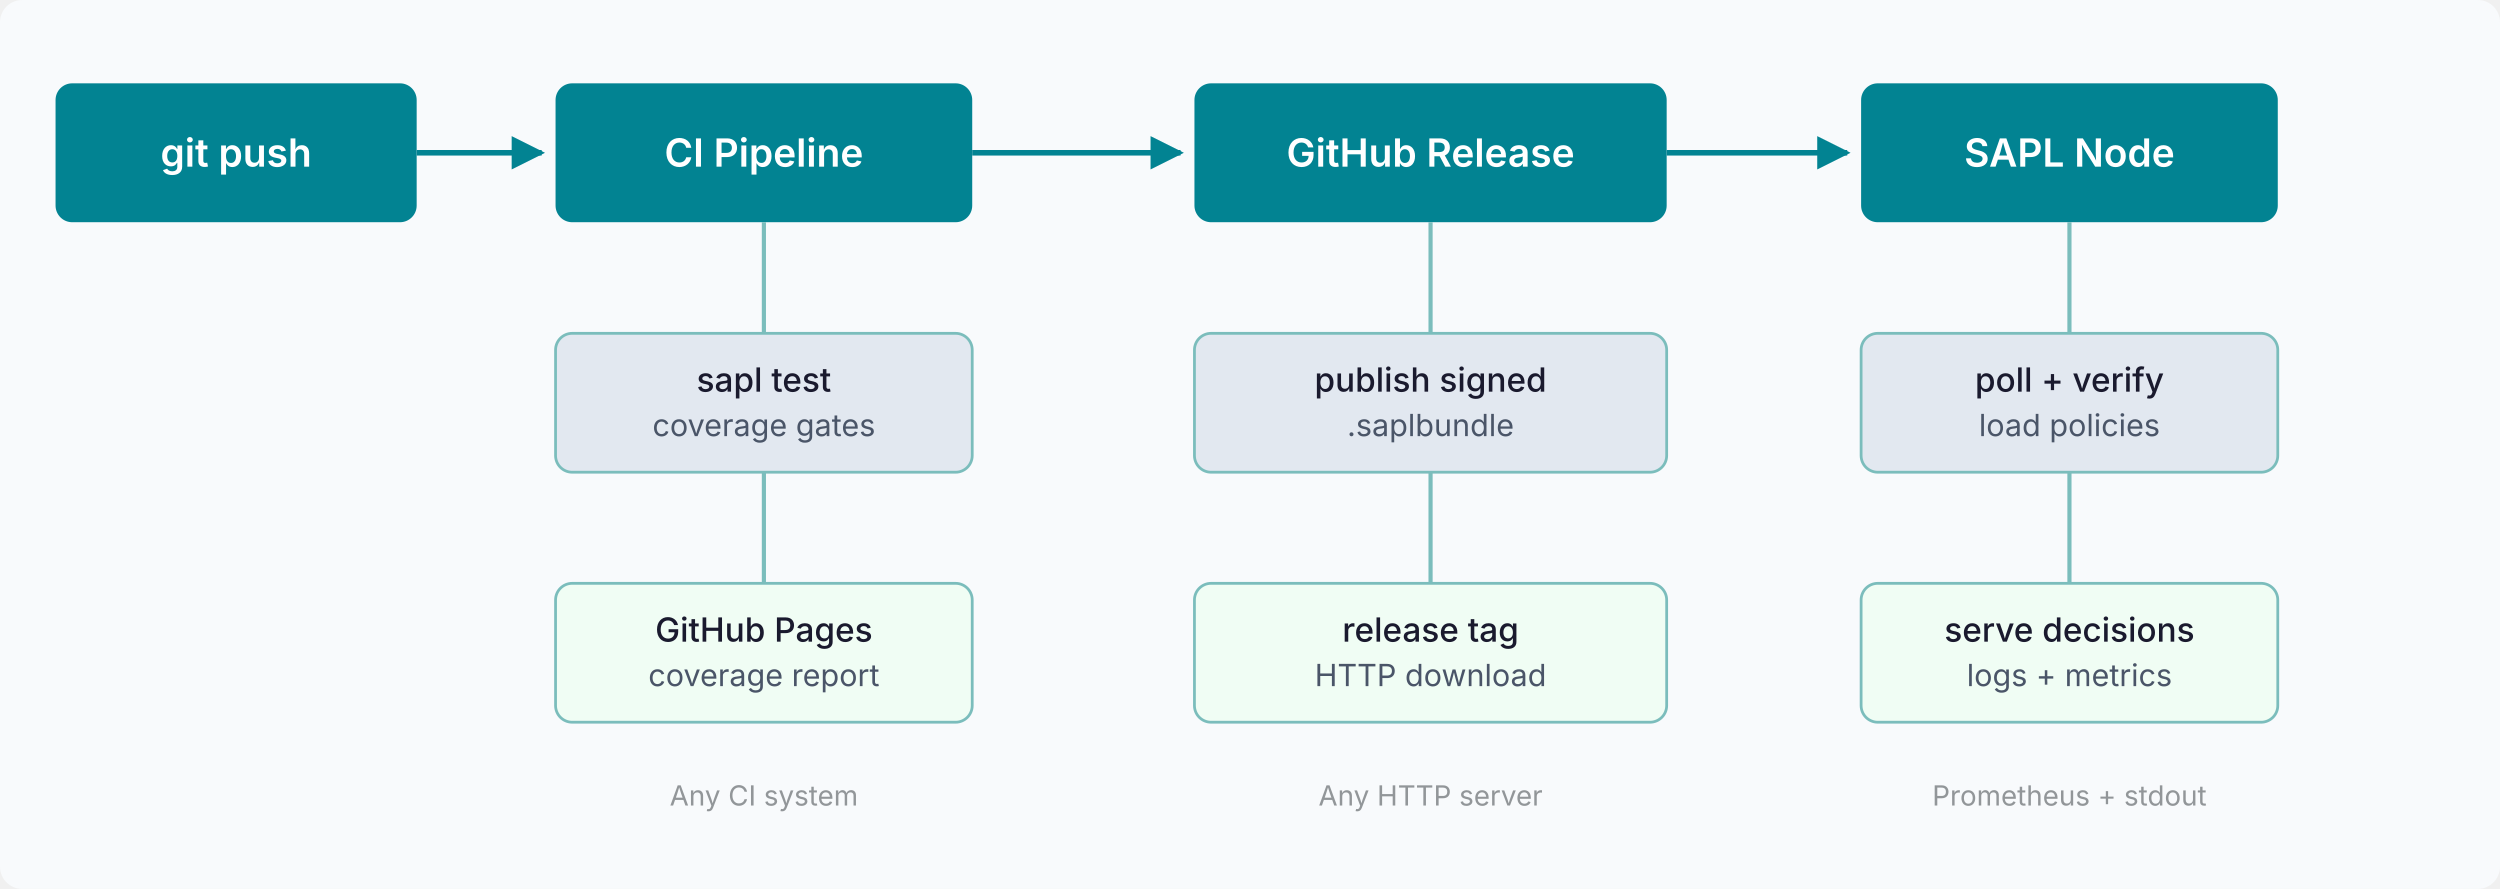
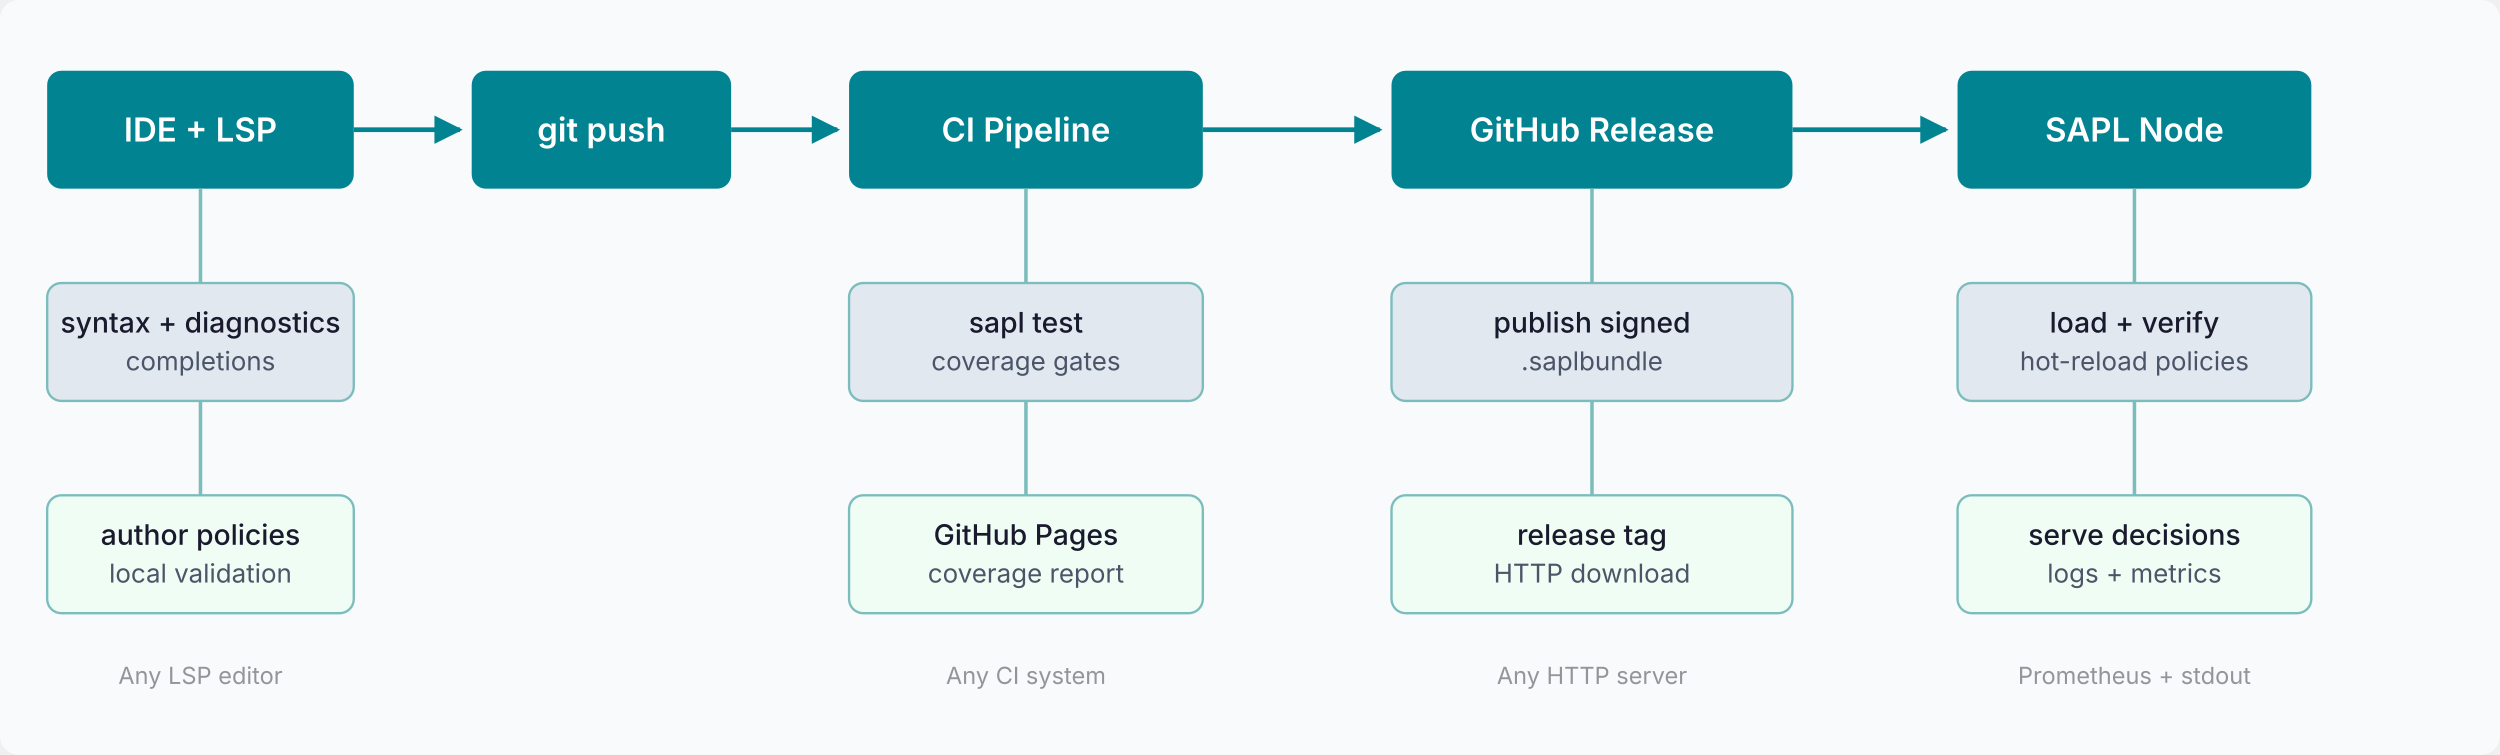
- <svg xmlns="http://www.w3.org/2000/svg" viewBox="0 0 900 320" font-family="Inter, -apple-system, sans-serif">
+ <svg xmlns="http://www.w3.org/2000/svg" viewBox="0 0 1060 320" font-family="Inter, -apple-system, sans-serif">
  <defs>
    <marker id="arrow" viewBox="0 0 10 10" refX="9" refY="5" markerWidth="6" markerHeight="6" orient="auto-start-auto">
      <path d="M 0 0 L 10 5 L 0 10 z" fill="#028392" />
    </marker>
    <marker id="arrow-down" viewBox="0 0 10 10" refX="5" refY="9" markerWidth="6" markerHeight="6" orient="auto">
      <path d="M 0 0 L 10 5 L 0 10 z" fill="#7bbdbc" />
    </marker>
  </defs>
-   <rect width="900" height="320" rx="8" fill="#f8fafc" />
+   <rect width="1060" height="320" rx="8" fill="#f8fafc" />
  <rect x="20" y="30" width="130" height="50" rx="6" fill="#028392" />
-   <text x="85" y="60" text-anchor="middle" fill="white" font-size="14" font-weight="600">git push</text>
+   <text x="85" y="60" text-anchor="middle" fill="white" font-size="14" font-weight="600">IDE + LSP</text>
  <line x1="150" y1="55" x2="195" y2="55" stroke="#028392" stroke-width="2" marker-end="url(#arrow)" />
-   <rect x="200" y="30" width="150" height="50" rx="6" fill="#028392" />
-   <text x="275" y="60" text-anchor="middle" fill="white" font-size="14" font-weight="600">CI Pipeline</text>
-   <line x1="350" y1="55" x2="425" y2="55" stroke="#028392" stroke-width="2" marker-end="url(#arrow)" />
-   <rect x="430" y="30" width="170" height="50" rx="6" fill="#028392" />
-   <text x="515" y="60" text-anchor="middle" fill="white" font-size="14" font-weight="600">GitHub Release</text>
-   <line x1="600" y1="55" x2="665" y2="55" stroke="#028392" stroke-width="2" marker-end="url(#arrow)" />
-   <rect x="670" y="30" width="150" height="50" rx="6" fill="#028392" />
-   <text x="745" y="60" text-anchor="middle" fill="white" font-size="14" font-weight="600">SAPL Node</text>
-   <line x1="275" y1="80" x2="275" y2="120" stroke="#7bbdbc" stroke-width="1.5" />
-   <line x1="515" y1="80" x2="515" y2="120" stroke="#7bbdbc" stroke-width="1.5" />
-   <line x1="745" y1="80" x2="745" y2="120" stroke="#7bbdbc" stroke-width="1.5" />
-   <rect x="200" y="120" width="150" height="50" rx="6" fill="#e2e8f0" stroke="#7bbdbc" stroke-width="1" />
-   <text x="275" y="141" text-anchor="middle" fill="#1a1a2e" font-size="12" font-weight="500">sapl test</text>
-   <text x="275" y="157" text-anchor="middle" fill="#4a5568" font-size="11">coverage gates</text>
-   <rect x="430" y="120" width="170" height="50" rx="6" fill="#e2e8f0" stroke="#7bbdbc" stroke-width="1" />
-   <text x="515" y="141" text-anchor="middle" fill="#1a1a2e" font-size="12" font-weight="500">publish signed</text>
-   <text x="515" y="157" text-anchor="middle" fill="#4a5568" font-size="11">.saplbundle</text>
-   <rect x="670" y="120" width="150" height="50" rx="6" fill="#e2e8f0" stroke="#7bbdbc" stroke-width="1" />
-   <text x="745" y="141" text-anchor="middle" fill="#1a1a2e" font-size="12" font-weight="500">poll + verify</text>
-   <text x="745" y="157" text-anchor="middle" fill="#4a5568" font-size="11">load policies</text>
-   <line x1="275" y1="170" x2="275" y2="210" stroke="#7bbdbc" stroke-width="1.5" />
-   <line x1="515" y1="170" x2="515" y2="210" stroke="#7bbdbc" stroke-width="1.5" />
-   <line x1="745" y1="170" x2="745" y2="210" stroke="#7bbdbc" stroke-width="1.5" />
-   <rect x="200" y="210" width="150" height="50" rx="6" fill="#f0fdf4" stroke="#7bbdbc" stroke-width="1" />
-   <text x="275" y="231" text-anchor="middle" fill="#1a1a2e" font-size="12" font-weight="500">GitHub Pages</text>
-   <text x="275" y="247" text-anchor="middle" fill="#4a5568" font-size="11">coverage report</text>
-   <rect x="430" y="210" width="170" height="50" rx="6" fill="#f0fdf4" stroke="#7bbdbc" stroke-width="1" />
-   <text x="515" y="231" text-anchor="middle" fill="#1a1a2e" font-size="12" font-weight="500">release tag</text>
-   <text x="515" y="247" text-anchor="middle" fill="#4a5568" font-size="11">HTTP download</text>
-   <rect x="670" y="210" width="150" height="50" rx="6" fill="#f0fdf4" stroke="#7bbdbc" stroke-width="1" />
-   <text x="745" y="231" text-anchor="middle" fill="#1a1a2e" font-size="12" font-weight="500">serve decisions</text>
-   <text x="745" y="247" text-anchor="middle" fill="#4a5568" font-size="11">logs + metrics</text>
-   <text x="275" y="290" text-anchor="middle" fill="#929699" font-size="10">Any CI system</text>
-   <text x="515" y="290" text-anchor="middle" fill="#929699" font-size="10">Any HTTP server</text>
-   <text x="745" y="290" text-anchor="middle" fill="#929699" font-size="10">Prometheus + stdout</text>
+   <rect x="200" y="30" width="110" height="50" rx="6" fill="#028392" />
+   <text x="255" y="60" text-anchor="middle" fill="white" font-size="14" font-weight="600">git push</text>
+   <line x1="310" y1="55" x2="355" y2="55" stroke="#028392" stroke-width="2" marker-end="url(#arrow)" />
+   <rect x="360" y="30" width="150" height="50" rx="6" fill="#028392" />
+   <text x="435" y="60" text-anchor="middle" fill="white" font-size="14" font-weight="600">CI Pipeline</text>
+   <line x1="510" y1="55" x2="585" y2="55" stroke="#028392" stroke-width="2" marker-end="url(#arrow)" />
+   <rect x="590" y="30" width="170" height="50" rx="6" fill="#028392" />
+   <text x="675" y="60" text-anchor="middle" fill="white" font-size="14" font-weight="600">GitHub Release</text>
+   <line x1="760" y1="55" x2="825" y2="55" stroke="#028392" stroke-width="2" marker-end="url(#arrow)" />
+   <rect x="830" y="30" width="150" height="50" rx="6" fill="#028392" />
+   <text x="905" y="60" text-anchor="middle" fill="white" font-size="14" font-weight="600">SAPL Node</text>
+   <line x1="85" y1="80" x2="85" y2="120" stroke="#7bbdbc" stroke-width="1.5" />
+   <line x1="435" y1="80" x2="435" y2="120" stroke="#7bbdbc" stroke-width="1.5" />
+   <line x1="675" y1="80" x2="675" y2="120" stroke="#7bbdbc" stroke-width="1.5" />
+   <line x1="905" y1="80" x2="905" y2="120" stroke="#7bbdbc" stroke-width="1.5" />
+   <rect x="20" y="120" width="130" height="50" rx="6" fill="#e2e8f0" stroke="#7bbdbc" stroke-width="1" />
+   <text x="85" y="141" text-anchor="middle" fill="#1a1a2e" font-size="12" font-weight="500">syntax + diagnostics</text>
+   <text x="85" y="157" text-anchor="middle" fill="#4a5568" font-size="11">completions</text>
+   <rect x="360" y="120" width="150" height="50" rx="6" fill="#e2e8f0" stroke="#7bbdbc" stroke-width="1" />
+   <text x="435" y="141" text-anchor="middle" fill="#1a1a2e" font-size="12" font-weight="500">sapl test</text>
+   <text x="435" y="157" text-anchor="middle" fill="#4a5568" font-size="11">coverage gates</text>
+   <rect x="590" y="120" width="170" height="50" rx="6" fill="#e2e8f0" stroke="#7bbdbc" stroke-width="1" />
+   <text x="675" y="141" text-anchor="middle" fill="#1a1a2e" font-size="12" font-weight="500">publish signed</text>
+   <text x="675" y="157" text-anchor="middle" fill="#4a5568" font-size="11">.saplbundle</text>
+   <rect x="830" y="120" width="150" height="50" rx="6" fill="#e2e8f0" stroke="#7bbdbc" stroke-width="1" />
+   <text x="905" y="141" text-anchor="middle" fill="#1a1a2e" font-size="12" font-weight="500">load + verify</text>
+   <text x="905" y="157" text-anchor="middle" fill="#4a5568" font-size="11">hot-reload policies</text>
+   <line x1="85" y1="170" x2="85" y2="210" stroke="#7bbdbc" stroke-width="1.5" />
+   <line x1="435" y1="170" x2="435" y2="210" stroke="#7bbdbc" stroke-width="1.5" />
+   <line x1="675" y1="170" x2="675" y2="210" stroke="#7bbdbc" stroke-width="1.5" />
+   <line x1="905" y1="170" x2="905" y2="210" stroke="#7bbdbc" stroke-width="1.5" />
+   <rect x="20" y="210" width="130" height="50" rx="6" fill="#f0fdf4" stroke="#7bbdbc" stroke-width="1" />
+   <text x="85" y="231" text-anchor="middle" fill="#1a1a2e" font-size="12" font-weight="500">author policies</text>
+   <text x="85" y="247" text-anchor="middle" fill="#4a5568" font-size="11">local validation</text>
+   <rect x="360" y="210" width="150" height="50" rx="6" fill="#f0fdf4" stroke="#7bbdbc" stroke-width="1" />
+   <text x="435" y="231" text-anchor="middle" fill="#1a1a2e" font-size="12" font-weight="500">GitHub Pages</text>
+   <text x="435" y="247" text-anchor="middle" fill="#4a5568" font-size="11">coverage report</text>
+   <rect x="590" y="210" width="170" height="50" rx="6" fill="#f0fdf4" stroke="#7bbdbc" stroke-width="1" />
+   <text x="675" y="231" text-anchor="middle" fill="#1a1a2e" font-size="12" font-weight="500">release tag</text>
+   <text x="675" y="247" text-anchor="middle" fill="#4a5568" font-size="11">HTTP download</text>
+   <rect x="830" y="210" width="150" height="50" rx="6" fill="#f0fdf4" stroke="#7bbdbc" stroke-width="1" />
+   <text x="905" y="231" text-anchor="middle" fill="#1a1a2e" font-size="12" font-weight="500">serve decisions</text>
+   <text x="905" y="247" text-anchor="middle" fill="#4a5568" font-size="11">logs + metrics</text>
+   <text x="85" y="290" text-anchor="middle" fill="#929699" font-size="10">Any LSP editor</text>
+   <text x="435" y="290" text-anchor="middle" fill="#929699" font-size="10">Any CI system</text>
+   <text x="675" y="290" text-anchor="middle" fill="#929699" font-size="10">Any HTTP server</text>
+   <text x="905" y="290" text-anchor="middle" fill="#929699" font-size="10">Prometheus + stdout</text>
</svg>
